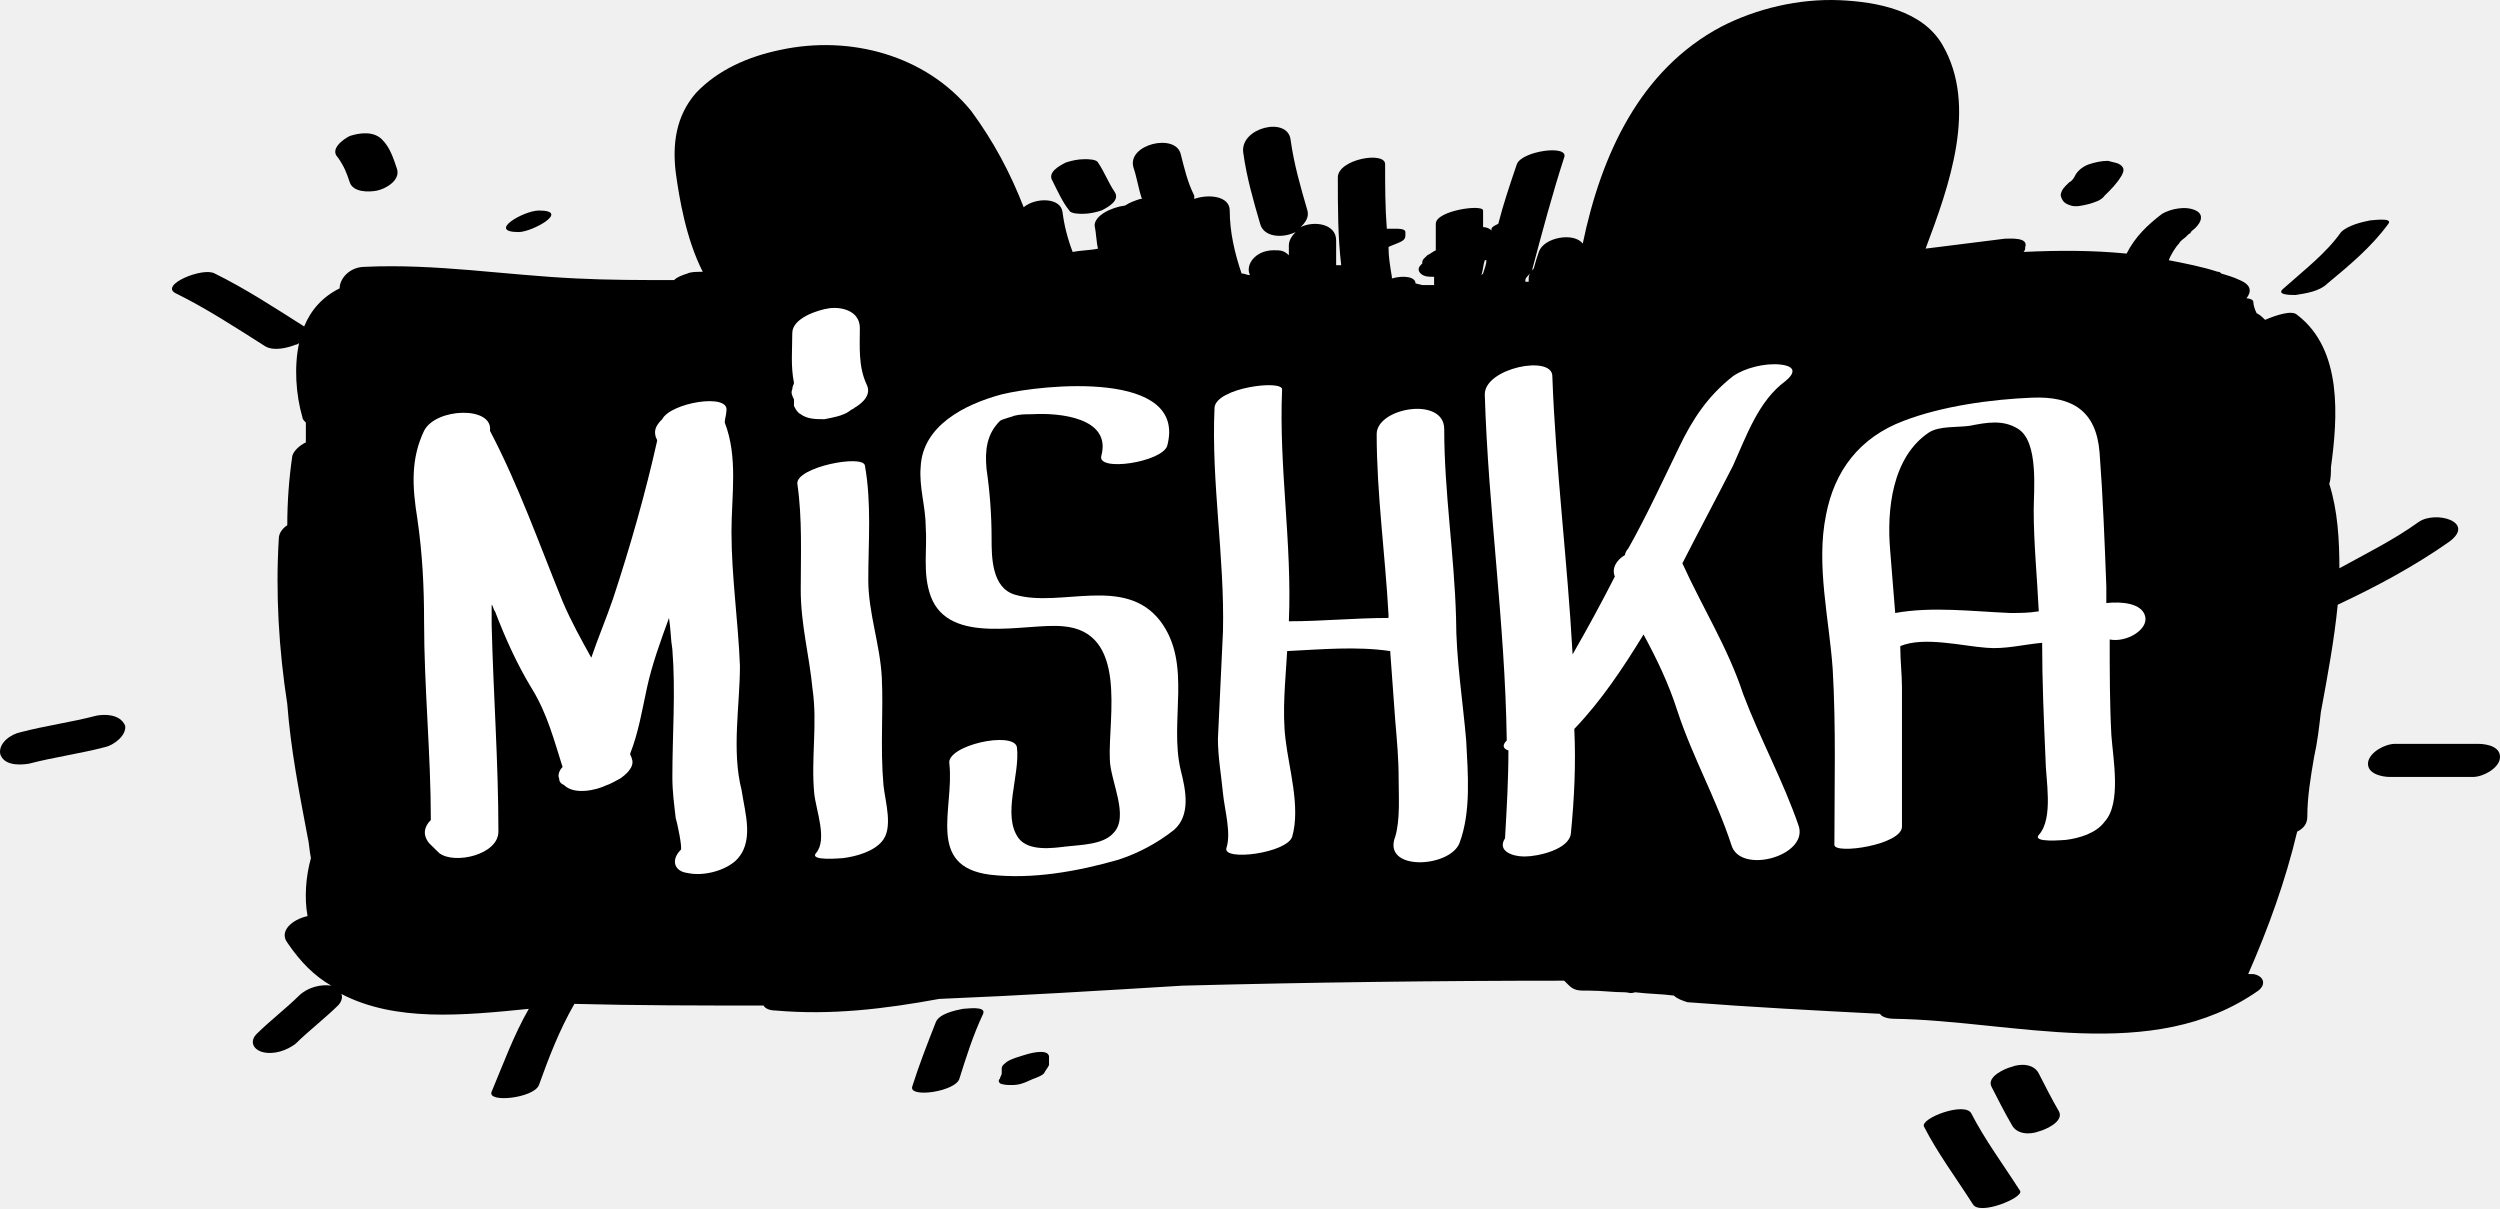
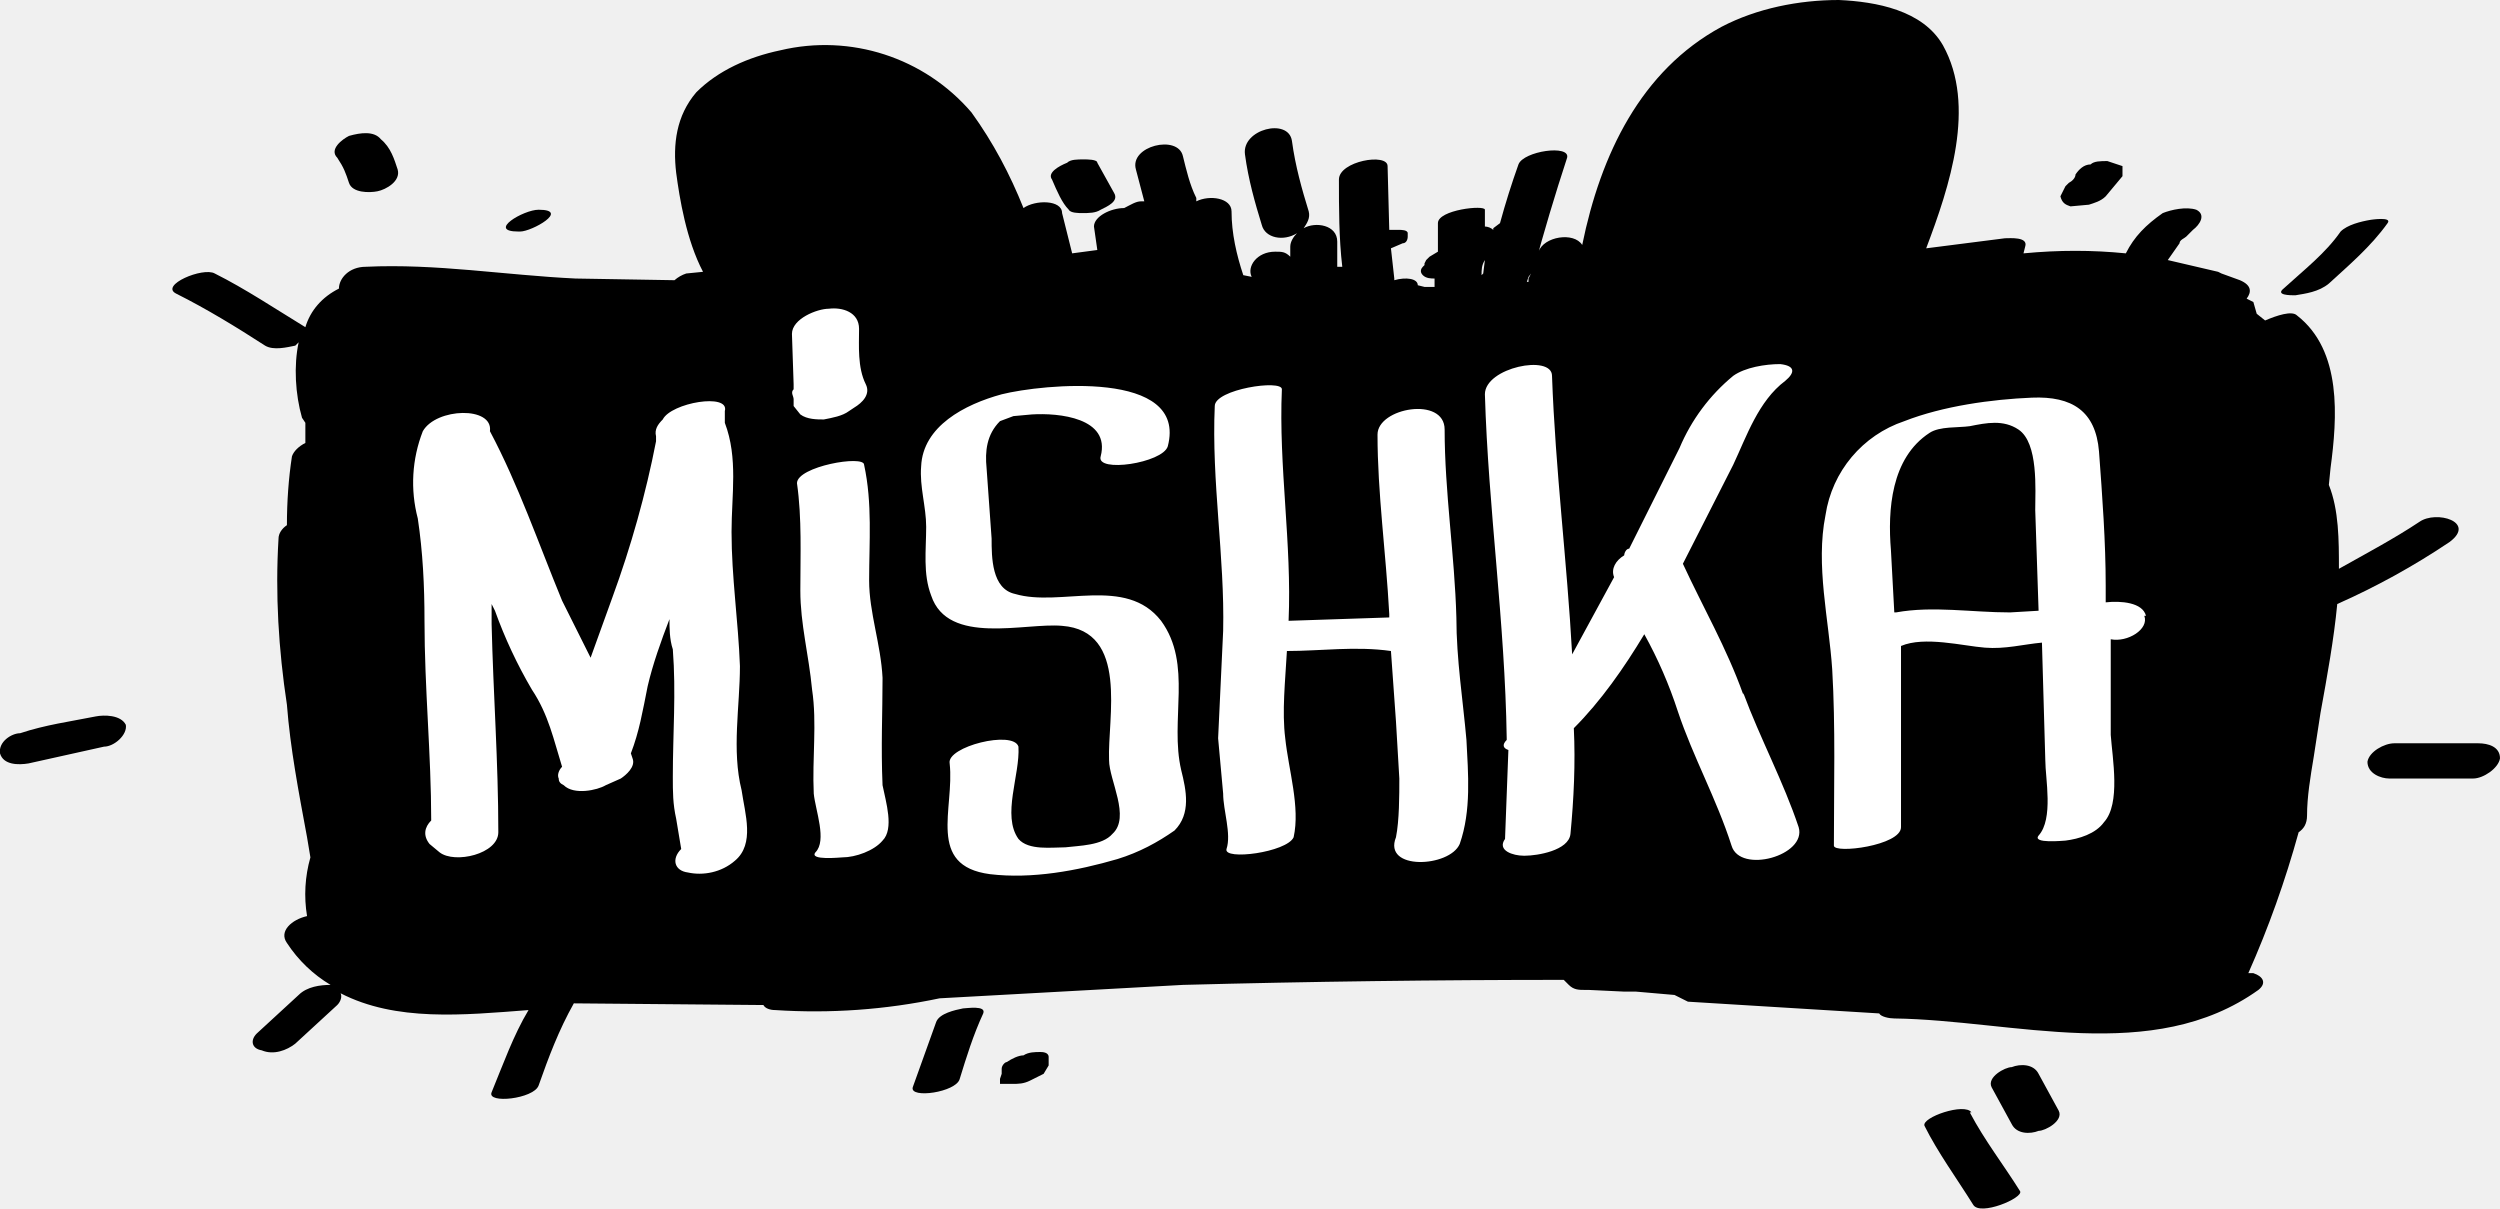
<svg xmlns="http://www.w3.org/2000/svg" width="149" height="72" viewBox="0 0 149 72" fill="none">
-   <path d="M144.16 31.105C142.65 32.191 141.039 32.981 139.428 33.869C139.428 32.191 139.328 30.414 138.824 28.835C138.925 28.539 138.925 28.144 138.925 27.848C139.328 24.886 139.63 20.839 136.912 18.766C136.61 18.47 135.704 18.766 134.999 19.062C134.798 18.865 134.697 18.766 134.496 18.667C134.395 18.47 134.295 18.174 134.295 17.977C134.295 17.878 134.093 17.779 133.892 17.779C134.194 17.384 134.194 16.989 133.489 16.693C133.087 16.496 132.684 16.397 132.382 16.298C132.281 16.2 132.281 16.2 132.181 16.2C131.275 15.903 130.268 15.706 129.261 15.509C129.362 15.213 129.664 14.719 129.865 14.521C129.966 14.324 130.167 14.225 130.268 14.127C130.369 14.028 130.369 14.028 130.469 13.929C130.469 13.929 130.57 13.929 130.57 13.831C130.57 13.831 130.57 13.831 130.671 13.732C131.073 13.436 131.476 12.843 130.872 12.547C130.268 12.251 129.362 12.448 128.859 12.745C127.953 13.436 127.248 14.127 126.745 15.114C124.732 14.916 122.718 14.916 120.604 15.015C120.705 14.916 120.705 14.818 120.705 14.719C120.906 14.127 119.799 14.225 119.497 14.225C117.886 14.423 116.376 14.62 114.766 14.818C116.175 11.066 117.886 6.328 115.772 2.676C114.564 0.603 111.847 0.109 109.632 0.011C107.216 -0.088 104.699 0.504 102.585 1.59C97.754 4.157 95.438 9.191 94.331 14.521C93.828 13.831 92.016 14.127 91.714 15.015C91.613 15.311 91.512 15.607 91.412 16.002C91.21 16.2 91.11 16.397 91.11 16.595C91.11 16.693 91.11 16.693 91.11 16.792C91.009 16.792 91.009 16.792 90.908 16.792C90.908 16.693 90.908 16.595 91.009 16.496C91.11 16.397 91.21 16.298 91.311 16.101C91.915 13.831 92.519 11.56 93.224 9.388C93.526 8.599 90.707 8.994 90.405 9.783C90.002 10.968 89.6 12.152 89.298 13.337C89.096 13.436 88.895 13.534 88.895 13.633V13.732C88.794 13.633 88.593 13.534 88.392 13.534C88.392 13.238 88.392 12.942 88.392 12.547C88.392 12.152 85.573 12.547 85.573 13.337C85.573 13.831 85.573 14.324 85.573 14.916C85.372 15.015 85.271 15.114 85.07 15.213C84.969 15.311 84.969 15.311 84.869 15.41C84.768 15.509 84.768 15.607 84.768 15.607V15.706C84.768 15.706 84.768 15.706 84.667 15.805C84.567 15.903 84.466 16.101 84.667 16.298C84.869 16.496 85.171 16.496 85.372 16.496H85.472C85.472 16.693 85.472 16.792 85.472 16.989C85.271 16.989 84.969 16.989 84.768 16.989L84.365 16.891C84.365 16.496 83.661 16.397 82.956 16.595V16.496C82.855 15.903 82.755 15.311 82.755 14.719C82.956 14.62 83.258 14.521 83.459 14.423C83.661 14.324 83.761 14.225 83.761 14.028C83.761 13.929 83.761 13.929 83.761 13.831C83.761 13.633 83.359 13.633 83.258 13.633C83.057 13.633 82.855 13.633 82.654 13.633C82.553 12.35 82.553 11.066 82.553 9.783C82.553 8.994 79.735 9.487 79.735 10.573C79.735 12.35 79.735 14.127 79.936 15.805C79.835 15.805 79.735 15.805 79.634 15.805C79.634 15.311 79.634 14.818 79.634 14.324C79.634 13.337 78.325 13.139 77.52 13.534C77.822 13.238 78.023 12.942 77.923 12.547C77.52 11.165 77.117 9.783 76.916 8.303C76.715 6.921 73.896 7.612 74.097 9.092C74.299 10.573 74.701 11.955 75.104 13.337C75.305 14.127 76.413 14.225 77.218 13.831C77.017 14.028 76.815 14.324 76.815 14.62C76.815 14.818 76.815 15.015 76.815 15.213C76.513 14.916 76.312 14.916 75.909 14.916C74.802 14.916 74.198 15.805 74.5 16.397C74.299 16.397 74.198 16.298 73.997 16.298C73.594 15.114 73.292 13.831 73.292 12.547C73.292 11.659 71.984 11.56 71.178 11.856C71.178 11.758 71.178 11.758 71.178 11.659C70.776 10.869 70.574 9.981 70.373 9.191C70.071 7.908 67.152 8.599 67.554 9.981C67.756 10.573 67.856 11.264 68.058 11.856C68.058 11.856 68.058 11.856 67.957 11.856C67.655 11.955 67.353 12.054 67.051 12.251C66.246 12.35 65.239 12.843 65.239 13.436C65.34 13.929 65.34 14.423 65.44 14.818C65.038 14.916 64.434 14.916 63.93 15.015C63.628 14.225 63.427 13.436 63.327 12.646C63.226 11.758 61.716 11.758 61.011 12.35C60.206 10.277 59.199 8.401 57.891 6.624C55.173 3.268 50.643 2.084 46.516 2.972C44.603 3.367 42.791 4.157 41.482 5.539C40.274 6.921 40.073 8.599 40.274 10.277C40.476 11.758 40.878 14.225 41.885 16.2C41.482 16.2 41.18 16.2 40.979 16.298C40.677 16.397 40.375 16.496 40.174 16.693C38.261 16.693 36.248 16.693 34.335 16.595C30.107 16.397 25.98 15.706 21.752 15.903C20.846 15.903 20.242 16.595 20.242 17.187C19.236 17.68 18.531 18.47 18.128 19.457C16.417 18.371 14.605 17.187 12.793 16.298C12.088 15.903 9.471 16.989 10.478 17.483C12.29 18.371 14.102 19.556 15.813 20.642C16.316 20.938 17.122 20.74 17.625 20.543C17.625 20.543 17.726 20.543 17.826 20.444C17.524 21.826 17.625 23.504 18.028 24.886C18.028 24.985 18.128 25.084 18.229 25.183C18.229 25.479 18.229 25.873 18.229 26.17C18.229 26.268 18.229 26.268 18.229 26.367C17.826 26.564 17.524 26.861 17.424 27.157C17.222 28.539 17.122 29.921 17.122 31.303C16.82 31.5 16.618 31.796 16.618 32.092C16.417 35.35 16.618 38.706 17.122 41.964C17.323 44.629 17.826 47.196 18.33 49.861C18.43 50.256 18.43 50.651 18.531 51.144C18.229 52.23 18.128 53.513 18.33 54.599C17.424 54.797 16.618 55.487 17.122 56.178C17.927 57.363 18.732 58.153 19.739 58.745C19.135 58.646 18.33 58.844 17.826 59.337C17.021 60.127 16.115 60.818 15.31 61.608C14.907 62.002 15.008 62.496 15.612 62.694C16.316 62.891 17.122 62.595 17.625 62.2C18.43 61.41 19.336 60.719 20.142 59.93C20.343 59.732 20.444 59.436 20.343 59.239C23.564 60.917 27.591 60.522 31.517 60.127C30.611 61.706 30.007 63.385 29.302 65.063C29 65.754 31.819 65.457 32.121 64.668C32.725 62.99 33.329 61.41 34.234 59.831C37.959 59.93 41.784 59.93 45.509 59.93C45.61 60.127 45.912 60.226 46.214 60.226C49.535 60.522 52.757 60.127 55.978 59.535C60.81 59.337 65.642 59.041 70.474 58.745C78.023 58.548 85.674 58.449 93.224 58.449C93.324 58.548 93.425 58.646 93.526 58.745C93.828 59.041 94.13 59.041 94.532 59.041C94.633 59.041 94.633 59.041 94.734 59.041C95.438 59.041 96.143 59.14 96.848 59.14C97.049 59.14 97.15 59.239 97.452 59.14C98.257 59.239 99.062 59.239 99.767 59.337C99.968 59.535 100.27 59.633 100.572 59.732C104.397 60.028 108.223 60.226 112.048 60.423C112.149 60.621 112.551 60.719 112.853 60.719C120 60.818 128.255 63.483 134.597 59.041C135.1 58.646 134.899 58.153 134.295 58.054C134.194 58.054 134.093 58.054 133.993 58.054C135.201 55.29 136.207 52.526 136.912 49.565C137.315 49.367 137.516 49.071 137.516 48.676C137.516 47.492 137.717 46.307 137.919 45.123C138.12 44.234 138.22 43.346 138.321 42.457C138.724 40.286 139.126 38.114 139.328 36.041C141.643 34.955 143.858 33.771 145.972 32.29C147.582 31.105 145.166 30.414 144.16 31.105ZM88.392 16.298L88.291 16.397C88.392 16.101 88.392 15.805 88.493 15.509H88.593C88.593 15.706 88.493 16.002 88.392 16.298Z" fill="black" />
-   <path d="M63.729 12.547C63.83 12.744 64.333 12.744 64.534 12.744C64.937 12.744 65.34 12.646 65.642 12.547C66.044 12.349 66.749 11.954 66.447 11.461C66.044 10.869 65.843 10.276 65.44 9.684C65.34 9.487 64.836 9.487 64.635 9.487C64.232 9.487 63.83 9.585 63.528 9.684C63.125 9.882 62.42 10.276 62.722 10.77C63.024 11.362 63.326 12.053 63.729 12.547Z" fill="black" />
-   <path d="M20.846 10.869C21.047 11.461 21.953 11.461 22.457 11.363C22.96 11.264 23.866 10.77 23.665 10.079C23.463 9.487 23.262 8.796 22.759 8.303C22.255 7.809 21.45 7.908 20.846 8.105C20.443 8.303 19.638 8.895 20.141 9.388C20.544 9.981 20.645 10.277 20.846 10.869Z" fill="black" />
-   <path d="M30.912 13.831C31.718 13.831 34.033 12.547 32.12 12.547C31.214 12.547 29 13.831 30.912 13.831Z" fill="black" />
-   <path d="M123.423 12.251C123.725 12.35 124.128 12.251 124.53 12.152C124.832 12.054 125.235 11.955 125.436 11.659C125.839 11.264 126.141 10.968 126.443 10.474C126.544 10.277 126.644 10.079 126.443 9.882C126.242 9.685 125.94 9.685 125.638 9.586C125.235 9.586 124.832 9.685 124.53 9.783C124.228 9.882 123.926 10.079 123.725 10.376C123.624 10.573 123.524 10.771 123.322 10.869C123.222 10.968 123.222 10.968 123.121 11.067C122.92 11.264 122.819 11.461 122.819 11.659C122.92 12.054 123.121 12.152 123.423 12.251Z" fill="black" />
-   <path d="M136.811 17.582C137.415 17.483 138.22 17.384 138.723 16.891C140.032 15.805 141.341 14.719 142.347 13.337C142.649 12.942 141.341 13.139 141.24 13.139C140.737 13.238 139.931 13.436 139.529 13.831C138.623 15.114 137.314 16.101 136.106 17.187C135.603 17.582 136.509 17.582 136.811 17.582Z" fill="black" />
-   <path d="M147.683 44.333C146.072 44.333 144.461 44.333 142.75 44.333C142.146 44.333 141.24 44.827 141.139 45.419C141.039 46.11 141.945 46.307 142.448 46.307C144.059 46.307 145.669 46.307 147.381 46.307C147.985 46.307 148.891 45.814 148.991 45.222C149.092 44.531 148.287 44.333 147.683 44.333Z" fill="black" />
-   <path d="M57.387 60.127C56.884 60.225 55.978 60.423 55.777 60.916C55.273 62.2 54.77 63.483 54.367 64.766C54.166 65.457 56.985 65.062 57.186 64.273C57.589 62.989 57.991 61.706 58.595 60.423C58.797 59.929 57.589 60.127 57.387 60.127Z" fill="black" />
-   <path d="M62.018 62.694C61.716 62.694 61.313 62.792 61.011 62.891C60.709 62.99 60.307 63.088 60.005 63.286C59.904 63.385 59.703 63.483 59.703 63.681C59.703 63.779 59.703 63.878 59.703 63.977C59.703 64.076 59.602 64.174 59.602 64.273C59.501 64.372 59.501 64.47 59.602 64.569C59.803 64.668 60.105 64.668 60.307 64.668C60.709 64.668 61.011 64.569 61.414 64.372C61.615 64.273 62.018 64.174 62.219 63.977C62.32 63.779 62.421 63.681 62.521 63.483C62.521 63.286 62.521 63.187 62.521 62.99C62.521 62.694 62.119 62.694 62.018 62.694Z" fill="black" />
-   <path d="M117.483 66.346C117.081 65.655 114.464 66.642 114.665 67.135C115.47 68.715 116.577 70.195 117.584 71.775C117.987 72.466 120.604 71.38 120.403 70.985C119.396 69.406 118.289 67.925 117.483 66.346Z" fill="black" />
-   <path d="M121.51 63.977C121.208 63.384 120.403 63.384 119.9 63.582C119.497 63.681 118.39 64.174 118.692 64.766C119.094 65.556 119.497 66.346 119.9 67.037C120.202 67.629 121.007 67.629 121.51 67.432C121.913 67.333 123.02 66.839 122.718 66.247C122.315 65.556 121.913 64.766 121.51 63.977Z" fill="black" />
-   <path d="M5.746 42.654C4.237 43.049 2.727 43.247 1.217 43.642C0.713 43.74 -0.092 44.234 0.009 44.925C0.21 45.616 1.116 45.616 1.72 45.517C3.23 45.122 4.74 44.925 6.25 44.53C6.753 44.431 7.558 43.839 7.458 43.247C7.156 42.556 6.25 42.556 5.746 42.654Z" fill="black" />
-   <path d="M44.1 39.692C43.999 37.027 43.596 34.362 43.596 31.696C43.596 29.525 43.999 27.254 43.194 25.181C43.194 24.984 43.294 24.688 43.294 24.49C43.496 23.404 39.972 23.997 39.469 24.984C39.167 25.28 38.966 25.576 39.066 25.971C39.066 26.07 39.167 26.169 39.167 26.267C38.462 29.426 37.556 32.585 36.55 35.645C36.147 36.83 35.644 38.014 35.241 39.199C34.637 38.113 34.033 37.027 33.53 35.842C32.121 32.387 30.913 28.933 29.201 25.675C29.403 24.194 25.98 24.293 25.275 25.675C24.47 27.353 24.571 29.031 24.873 30.907C25.175 32.98 25.275 34.954 25.275 37.027C25.275 40.975 25.678 44.924 25.678 48.873C25.275 49.267 25.175 49.761 25.577 50.255C25.779 50.452 25.98 50.649 26.181 50.847C27.087 51.538 29.705 50.946 29.705 49.563C29.705 45.418 29.403 41.37 29.302 37.224C29.302 36.83 29.302 36.435 29.302 36.04C29.403 36.139 29.403 36.336 29.503 36.435C30.107 38.014 30.812 39.593 31.718 41.074C32.624 42.555 33.027 44.134 33.53 45.714C33.328 45.911 33.228 46.207 33.328 46.405C33.328 46.602 33.429 46.701 33.63 46.8C34.234 47.392 35.543 47.096 36.147 46.8C36.449 46.701 36.751 46.503 36.953 46.405C37.254 46.207 37.858 45.714 37.657 45.22C37.657 45.121 37.556 45.023 37.556 44.924C38.06 43.641 38.261 42.358 38.563 40.975C38.865 39.593 39.368 38.212 39.872 36.83C39.972 37.422 39.972 38.113 40.073 38.705C40.274 41.272 40.073 43.739 40.073 46.306C40.073 47.194 40.174 47.885 40.274 48.774C40.375 49.07 40.677 50.551 40.576 50.649C39.972 51.242 40.174 51.933 40.979 52.031C41.885 52.229 43.093 51.933 43.798 51.34C45.006 50.255 44.402 48.478 44.2 47.096C43.596 44.727 44.1 42.061 44.1 39.692Z" fill="white" />
-   <path d="M52.556 40.384C52.455 38.41 51.75 36.534 51.75 34.56C51.75 32.289 51.952 30.019 51.549 27.749C51.448 27.058 47.422 27.847 47.522 28.835C47.824 30.907 47.724 33.079 47.724 35.152C47.724 37.225 48.227 39.002 48.428 41.075C48.73 43.148 48.328 45.221 48.529 47.294C48.63 48.281 49.334 50.058 48.63 50.848C48.227 51.341 50.14 51.144 50.24 51.144C51.046 51.045 52.052 50.749 52.556 50.157C53.26 49.367 52.757 47.788 52.656 46.8C52.455 44.53 52.656 42.457 52.556 40.384Z" fill="white" />
-   <path d="M69.165 37.028C67.051 34.264 63.226 36.238 60.508 35.448C59.099 35.053 59.099 33.178 59.099 32.092C59.099 30.71 58.998 29.328 58.797 27.946C58.696 26.86 58.797 25.873 59.602 25.083C59.703 24.985 60.508 24.787 60.407 24.787C60.81 24.688 61.112 24.688 61.514 24.688C63.125 24.59 66.246 24.886 65.642 27.156C65.34 28.143 69.266 27.551 69.568 26.564C70.776 22.023 62.118 22.912 59.703 23.504C57.488 24.096 54.971 25.379 54.871 27.847C54.77 29.032 55.173 30.216 55.173 31.401C55.273 32.783 54.971 34.165 55.475 35.547C56.582 38.508 61.112 37.126 63.327 37.324C67.252 37.62 66.044 42.753 66.145 45.221C66.145 46.504 67.353 48.676 66.346 49.663C65.742 50.354 64.333 50.354 63.528 50.453C62.722 50.551 61.313 50.749 60.709 49.959C59.703 48.577 60.81 46.208 60.609 44.53C60.407 43.543 56.381 44.431 56.582 45.517C56.884 48.182 55.173 51.637 58.998 52.131C61.514 52.427 64.233 51.933 66.648 51.242C67.856 50.847 68.964 50.255 69.97 49.465C70.977 48.577 70.675 47.096 70.373 45.912C69.668 42.95 71.078 39.594 69.165 37.028Z" fill="white" />
-   <path d="M86.781 36.83C86.68 33.079 86.076 29.328 86.076 25.577C86.076 23.602 82.05 24.293 82.05 25.873C82.05 29.427 82.553 32.98 82.755 36.633C82.755 36.731 82.755 36.731 82.755 36.83C80.741 36.83 78.829 37.028 76.816 37.028C77.017 32.388 76.212 27.847 76.413 23.208C76.413 22.615 72.487 23.109 72.386 24.293C72.185 28.735 72.99 33.178 72.89 37.62C72.789 39.791 72.688 41.864 72.588 44.036C72.588 45.122 72.789 46.208 72.89 47.294C72.99 48.281 73.393 49.663 73.091 50.551C72.89 51.341 76.715 50.847 77.017 49.86C77.52 48.083 76.816 45.813 76.614 44.036C76.413 42.358 76.614 40.581 76.715 38.804C78.728 38.706 80.842 38.508 82.855 38.804C82.956 40.186 83.057 41.568 83.157 42.95C83.258 44.135 83.359 45.221 83.359 46.405C83.359 47.392 83.459 48.873 83.157 49.86C82.352 51.933 86.379 51.736 86.983 50.255C87.687 48.38 87.486 46.109 87.385 44.135C87.184 41.766 86.781 39.298 86.781 36.83Z" fill="white" />
-   <path d="M103.894 41.371C102.988 38.607 101.478 36.238 100.27 33.573C101.277 31.599 102.283 29.723 103.29 27.749C104.095 25.972 104.8 23.899 106.411 22.714C107.015 22.221 107.015 21.826 106.109 21.727C105.203 21.628 103.995 21.925 103.29 22.418C101.78 23.603 100.874 24.985 100.069 26.663C99.062 28.736 98.156 30.71 97.049 32.684C96.948 32.783 96.848 32.98 96.848 33.079C96.344 33.375 96.042 33.869 96.244 34.362C95.438 35.942 94.633 37.423 93.727 39.002C93.425 33.474 92.72 27.946 92.519 22.418C92.519 21.135 88.493 21.925 88.493 23.504C88.694 30.315 89.7 37.126 89.801 44.036C89.801 44.036 89.801 44.036 89.801 44.135C89.499 44.431 89.6 44.629 89.902 44.727C89.902 46.504 89.801 48.182 89.7 49.959C89.197 50.749 90.204 51.045 90.808 51.045H90.908C91.613 51.045 93.526 50.65 93.626 49.663C93.828 47.59 93.928 45.517 93.828 43.444C95.438 41.766 96.747 39.792 97.955 37.817C98.76 39.298 99.465 40.779 99.968 42.358C100.874 45.122 102.283 47.59 103.189 50.354C103.693 52.131 107.719 51.045 107.216 49.268C106.31 46.603 104.901 44.036 103.894 41.371Z" fill="white" />
-   <path d="M127.852 36.732C127.651 35.942 126.443 35.843 125.537 35.942C125.537 35.646 125.537 35.251 125.537 34.955C125.436 32.289 125.336 29.624 125.134 26.959C124.933 24.491 123.524 23.603 121.108 23.701C118.692 23.8 115.773 24.195 113.457 25.083C110.84 26.07 109.33 28.045 108.827 30.71C108.223 33.672 109.028 36.929 109.229 39.89C109.431 43.345 109.33 46.899 109.33 50.354C109.33 50.946 113.357 50.354 113.357 49.268C113.357 46.504 113.357 43.74 113.357 40.976C113.357 40.187 113.256 39.397 113.256 38.508C114.665 37.916 116.981 38.508 118.39 38.607C119.497 38.706 120.605 38.41 121.712 38.311C121.712 40.581 121.813 42.95 121.913 45.221C121.913 46.406 122.416 48.775 121.511 49.762C121.108 50.255 123.02 50.058 123.121 50.058C123.926 49.959 124.933 49.663 125.436 48.972C126.443 47.886 125.94 45.221 125.839 43.839C125.738 41.963 125.738 39.989 125.738 38.114C126.745 38.311 128.054 37.521 127.852 36.732ZM112.954 36.534C112.853 35.251 112.753 34.066 112.652 32.783C112.451 30.414 112.753 27.255 114.967 25.774C115.571 25.38 116.679 25.478 117.383 25.38C118.39 25.182 119.397 24.985 120.303 25.577C121.511 26.367 121.209 29.229 121.209 30.414C121.209 32.388 121.41 34.362 121.511 36.435C120.907 36.534 120.403 36.534 119.799 36.534C117.484 36.435 115.169 36.139 112.954 36.534Z" fill="white" />
-   <path d="M49.133 24.984C49.636 24.886 50.24 24.787 50.643 24.491C50.743 24.392 50.844 24.392 50.945 24.293C51.448 23.997 51.951 23.504 51.649 22.911C51.146 21.826 51.247 20.641 51.247 19.555C51.247 18.568 50.24 18.272 49.435 18.371C48.73 18.469 47.22 18.963 47.22 19.851C47.22 20.838 47.12 21.826 47.321 22.813C47.321 22.911 47.22 23.01 47.22 23.207C47.12 23.405 47.22 23.602 47.321 23.8V23.898C47.321 23.997 47.321 24.096 47.321 24.195C47.422 24.392 47.522 24.59 47.723 24.688C48.126 24.984 48.629 24.984 49.133 24.984Z" fill="white" />
+   <path d="M144.2 31.1c-1.5 1-3.2 1.9-4.8 2.8 0-1.7 0-3.5-.6-5l.1-1c.4-3 .7-7-2-9.1-.3-.3-1.2 0-1.9.3l-.5-.4-.2-.7-.4-.2c.3-.4.3-.8-.4-1.1l-1.1-.4-.2-.1-3-.7.7-1c0-.2.3-.3.4-.4l.2-.2.2-.2c.4-.3.8-.9.2-1.2-.6-.2-1.5 0-2 .2-1 .7-1.7 1.4-2.2 2.4-2-.2-4-.2-6.1 0l.1-.4c.2-.6-.9-.5-1.2-.5l-4.7.6c1.4-3.7 3-8.5 1-12.1-1.2-2.1-4-2.6-6.2-2.7-2.4 0-4.9.5-7 1.6-4.8 2.6-7.2 7.6-8.3 13-.5-.8-2.3-.5-2.6.4l-.3 1-.3.6v.2H91l.1-.3.3-.4a131 131 0 0 1 2-6.7c.2-.8-2.6-.4-2.9.4a48 48 0 0 0-1.1 3.5l-.4.3v.1a.8.8 0 0 0-.5-.2v-1c0-.3-2.8 0-2.8.8V15l-.5.3-.2.2-.1.2v.1l-.1.1c-.1.1-.2.3 0 .5s.5.2.7.2v.5h-.6l-.4-.1c0-.4-.7-.5-1.4-.3v-.1l-.2-1.8.7-.3c.2 0 .3-.2.3-.4v-.2c0-.2-.4-.2-.5-.2h-.6l-.1-3.8c0-.8-2.9-.3-2.9.8 0 1.7 0 3.5.2 5.2h-.3v-1.5c0-1-1.3-1.2-2-.8.2-.3.4-.6.3-1-.4-1.3-.8-2.7-1-4.2-.2-1.4-3-.7-2.8.8.2 1.5.6 2.9 1 4.2.2.8 1.3 1 2.1.5-.2.2-.4.5-.4.8v.6c-.3-.3-.5-.3-.9-.3-1.1 0-1.7.9-1.4 1.5l-.5-.1c-.4-1.2-.7-2.5-.7-3.8 0-.8-1.3-1-2.1-.6v-.2c-.4-.8-.6-1.7-.8-2.5-.3-1.3-3.2-.6-2.8.8l.5 1.9H68c-.3 0-.6.2-1 .4-.8 0-1.8.5-1.8 1.1l.2 1.4-1.5.2-.6-2.4c0-.8-1.6-.8-2.3-.3-.8-2-1.8-3.9-3.1-5.7A11.5 11.5 0 0 0 46.5 3c-1.9.4-3.7 1.2-5 2.5-1.2 1.4-1.4 3.1-1.2 4.8.2 1.5.6 4 1.6 5.9l-1 .1a2 2 0 0 0-.7.4l-5.9-.1c-4.2-.2-8.3-.9-12.5-.7-1 0-1.6.7-1.6 1.3-1 .5-1.7 1.3-2 2.3-1.8-1.1-3.6-2.3-5.4-3.2-.7-.4-3.3.7-2.3 1.2 1.8.9 3.6 2 5.3 3.1.5.3 1.3.1 1.8 0l.2-.2c-.3 1.4-.2 3.1.2 4.5l.2.3v1.2c-.4.2-.7.5-.8.8-.2 1.3-.3 2.7-.3 4.1-.3.2-.5.5-.5.8-.2 3.3 0 6.6.5 9.9.2 2.6.7 5.2 1.2 7.9l.2 1.2a8 8 0 0 0-.2 3.5c-.9.2-1.7.9-1.2 1.6a8 8 0 0 0 2.6 2.5c-.6 0-1.4.1-1.9.6l-2.5 2.3c-.4.4-.3.9.3 1 .7.3 1.5 0 2-.4l2.5-2.3c.2-.2.3-.5.2-.7 3.3 1.7 7.3 1.3 11.2 1-.9 1.5-1.5 3.2-2.2 4.9-.3.7 2.5.4 2.8-.4.6-1.7 1.2-3.3 2.1-4.9l11.3.1c.1.2.4.3.7.3a36 36 0 0 0 9.8-.7l14.5-.8c7.5-.2 15.2-.3 22.7-.3l.3.3c.3.3.6.3 1 .3h.2l2.1.1h.7l2.3.2.8.4 11.4.7c.1.2.6.3.9.3 7.1.1 15.4 2.8 21.7-1.7.5-.4.3-.8-.3-1h-.3c1.2-2.7 2.2-5.5 3-8.4.3-.2.5-.5.5-1 0-1.1.2-2.3.4-3.5l.4-2.6c.4-2.2.8-4.4 1-6.5a44 44 0 0 0 6.7-3.7c1.6-1.2-.8-1.9-1.8-1.2ZM88.4 16.3l-.1.1c0-.3 0-.6.2-.9l-.1.8Z" fill="#000" />
+   <path d="M63.7 12.5c.1.2.6.2.8.2.4 0 .8 0 1.1-.2.4-.2 1.1-.5.8-1l-1-1.8c0-.2-.6-.2-.8-.2-.4 0-.8 0-1 .2-.5.2-1.2.6-.9 1 .3.7.6 1.4 1 1.8ZM20.8 10.9c.2.6 1.2.6 1.7.5.5-.1 1.4-.6 1.2-1.3-.2-.6-.4-1.3-1-1.8-.4-.5-1.2-.4-1.9-.2-.4.2-1.2.8-.7 1.3.4.6.5.9.7 1.5ZM31 13.8c.7 0 3-1.3 1.1-1.3-.9 0-3.1 1.3-1.2 1.3ZM123.4 12.3l1.1-.1c.3-.1.7-.2 1-.5l1-1.2v-.6l-.9-.3c-.4 0-.8 0-1 .2-.4 0-.7.3-.9.6 0 .2-.2.4-.4.5l-.2.2-.3.6c.1.4.3.5.6.6ZM136.8 17.6c.6-.1 1.4-.2 2-.7 1.2-1.1 2.5-2.2 3.5-3.6.3-.4-1-.2-1-.2-.6.1-1.4.3-1.8.7-.9 1.3-2.2 2.3-3.4 3.4-.5.4.4.4.7.4ZM147.7 44.3h-5c-.6 0-1.5.5-1.6 1.1 0 .7.8 1 1.3 1h5c.6 0 1.5-.6 1.6-1.2 0-.7-.7-.9-1.3-.9ZM57.4 60.1c-.5.1-1.4.3-1.6.8l-1.4 3.9c-.2.7 2.6.3 2.8-.5.4-1.3.8-2.6 1.4-3.9.2-.5-1-.3-1.2-.3ZM62 62.7c-.3 0-.7 0-1 .2-.3 0-.7.2-1 .4-.1 0-.3.2-.3.4v.3l-.1.3v.3h.7c.4 0 .7 0 1.1-.2l.8-.4.3-.5V63c0-.3-.4-.3-.5-.3ZM117.5 66.3c-.4-.6-3 .3-2.8.8.8 1.6 1.9 3.1 2.9 4.7.4.7 3-.4 2.8-.8-1-1.6-2.1-3-3-4.7ZM121.5 64c-.3-.6-1.1-.6-1.6-.4-.4 0-1.5.6-1.2 1.2l1.2 2.2c.3.6 1.1.6 1.6.4.4 0 1.5-.6 1.2-1.2l-1.2-2.2ZM5.7 42.7c-1.5.3-3 .5-4.5 1-.5 0-1.3.5-1.2 1.2.2.7 1.1.7 1.7.6l4.5-1c.6 0 1.4-.7 1.3-1.3-.3-.6-1.3-.6-1.8-.5Z" fill="#000" />
+   <path d="M44.1 39.7c-.1-2.7-.5-5.3-.5-8 0-2.2.4-4.4-.4-6.5v-.7c.3-1.1-3.2-.5-3.7.5-.3.3-.5.6-.4 1v.3c-.6 3.1-1.5 6.3-2.6 9.3l-1.3 3.6-1.7-3.4c-1.4-3.4-2.6-6.9-4.3-10.1.2-1.5-3.2-1.4-4 0a8.4 8.4 0 0 0-.3 5.2c.3 2 .4 4 .4 6.1 0 4 .4 8 .4 11.9-.4.4-.5.9-.1 1.4l.6.5c.9.7 3.5.1 3.5-1.2 0-4.2-.3-8.2-.4-12.4V36l.2.4a28 28 0 0 0 2.2 4.7c1 1.5 1.3 3 1.8 4.6-.2.2-.3.5-.2.7 0 .2.1.3.3.4.6.6 2 .3 2.5 0l.9-.4c.3-.2.9-.7.7-1.2l-.1-.3c.5-1.3.7-2.5 1-4 .3-1.3.8-2.7 1.3-4 0 .5 0 1.2.2 1.8.2 2.6 0 5 0 7.6 0 .9 0 1.6.2 2.5l.3 1.8c-.6.6-.4 1.3.4 1.4.9.2 2 0 2.8-.7 1.2-1 .6-2.8.4-4.2-.6-2.4-.1-5-.1-7.4ZM52.6 40.4c-.1-2-.8-3.9-.8-5.8 0-2.3.2-4.6-.3-6.9 0-.6-4 .1-4 1.1.3 2.1.2 4.3.2 6.4 0 2 .5 3.8.7 5.9.3 2 0 4.1.1 6.2.1 1 .8 2.8.1 3.5-.4.5 1.5.3 1.6.3.8 0 1.9-.4 2.4-1 .7-.7.2-2.3 0-3.3-.1-2.3 0-4.3 0-6.4ZM69.2 37c-2.1-2.7-6-.8-8.7-1.6-1.4-.3-1.4-2.2-1.4-3.3l-.3-4.2c-.1-1 0-2 .8-2.8l.8-.3 1.1-.1c1.6-.1 4.7.2 4.1 2.5-.3 1 3.7.4 4-.6 1.2-4.6-7.5-3.7-9.9-3.1-2.2.6-4.7 1.9-4.8 4.3-.1 1.2.3 2.4.3 3.6 0 1.4-.2 2.8.3 4.1 1 3 5.6 1.6 7.8 1.8 4 .3 2.7 5.5 2.8 8 0 1.2 1.3 3.4.2 4.4-.6.7-2 .7-2.8.8-.8 0-2.2.2-2.8-.5-1-1.4.1-3.8 0-5.5-.3-1-4.3 0-4.1 1 .3 2.7-1.4 6.1 2.4 6.6 2.5.3 5.2-.2 7.6-.9 1.3-.4 2.4-1 3.4-1.7 1-1 .7-2.4.4-3.6-.7-3 .7-6.3-1.2-8.9ZM86.8 36.8c-.1-3.7-.7-7.5-.7-11.2 0-2-4-1.3-4 .3 0 3.5.5 7 .7 10.7v.2l-6 .2c.2-4.6-.6-9.2-.4-13.8 0-.6-4 0-4 1-.2 4.5.6 9 .5 13.4l-.3 6.4.3 3.3c0 1 .5 2.4.2 3.3-.2.7 3.6.2 4-.7.4-1.8-.3-4-.5-5.9-.2-1.6 0-3.4.1-5.2 2 0 4.1-.3 6.2 0l.3 4.2.2 3.4c0 1 0 2.5-.2 3.5-.8 2 3.2 1.8 3.8.4.7-2 .5-4.2.4-6.2-.2-2.3-.6-4.8-.6-7.3ZM103.9 41.4c-1-2.8-2.4-5.2-3.6-7.8l3-5.9c.8-1.7 1.5-3.8 3.1-5 .6-.5.6-.9-.3-1-.9 0-2.1.2-2.8.7a11.2 11.2 0 0 0-3.2 4.3l-3 6c-.2 0-.3.3-.3.4-.5.3-.8.8-.6 1.3L93.7 39c-.3-5.5-1-11-1.2-16.6 0-1.3-4-.5-4 1.1.2 6.8 1.2 13.6 1.3 20.5v.1c-.3.3-.2.5.1.6l-.2 5.3c-.5.7.5 1 1.1 1h.1c.7 0 2.6-.3 2.7-1.3.2-2.1.3-4.2.2-6.3 1.6-1.6 3-3.6 4.2-5.6a26 26 0 0 1 2 4.6c.9 2.7 2.3 5.2 3.2 8 .5 1.7 4.5.6 4-1.1-.9-2.7-2.3-5.3-3.3-8ZM127.9 36.7c-.2-.8-1.5-.9-2.4-.8v-1c0-2.6-.2-5.3-.4-8-.2-2.4-1.6-3.3-4-3.2-2.4.1-5.3.5-7.6 1.4a7 7 0 0 0-4.7 5.6c-.6 3 .2 6.2.4 9.2.2 3.4.1 7 .1 10.5 0 .5 4 0 4-1.1V38.5c1.4-.6 3.7 0 5 .1 1.2.1 2.3-.2 3.4-.3l.2 7c0 1.1.5 3.5-.4 4.5-.4.5 1.5.3 1.6.3.8-.1 1.8-.4 2.3-1.1 1-1.1.5-3.8.4-5.2v-5.7c1 .2 2.3-.6 2-1.4Zm-15-.2-.2-3.7c-.2-2.4 0-5.5 2.3-7 .6-.4 1.7-.3 2.4-.4 1-.2 2-.4 2.9.2 1.2.8 1 3.6 1 4.8l.2 6-1.7.1c-2.3 0-4.6-.4-6.8 0ZM49.1 25c.5-.1 1.1-.2 1.5-.5l.3-.2c.5-.3 1-.8.7-1.4-.5-1-.4-2.3-.4-3.3s-1-1.3-1.8-1.2c-.7 0-2.2.6-2.2 1.5l.1 3v.3c-.2.2 0 .4 0 .6v.4l.4.5c.4.3 1 .3 1.4.3Z" fill="#fff" />
</svg>
